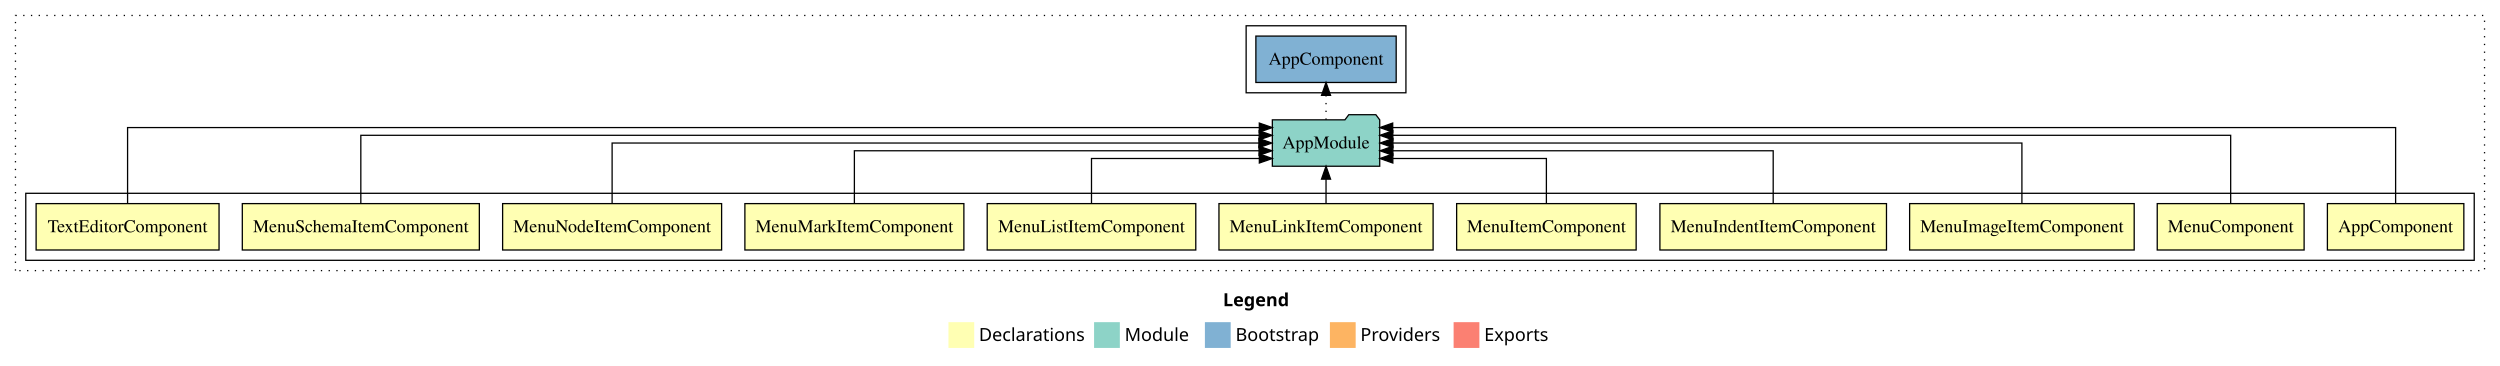
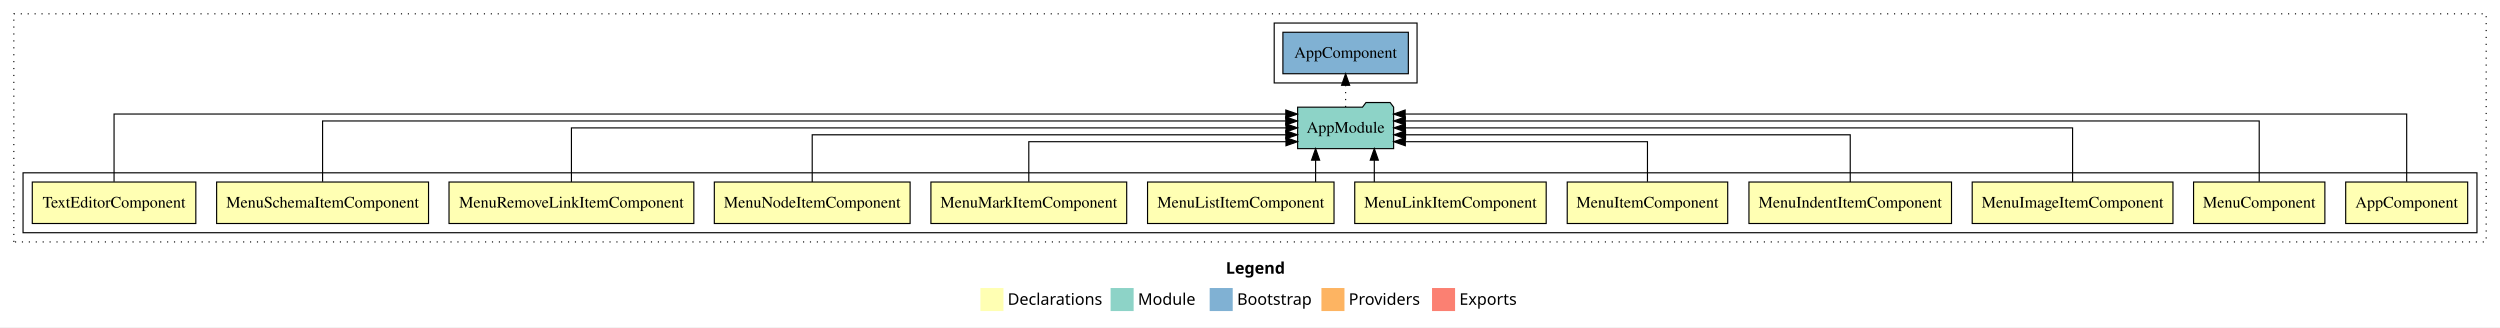
- <svg xmlns="http://www.w3.org/2000/svg" width="1940pt" height="284pt" viewBox="0.00 0.00 1940.00 284.00">
+ <svg xmlns="http://www.w3.org/2000/svg" width="2170pt" height="284pt" viewBox="0.00 0.00 2170.00 284.00">
  <g id="graph0" class="graph" transform="scale(1 1) rotate(0) translate(4 280)">
-     <polygon fill="white" stroke="transparent" points="-4,4 -4,-280 1936,-280 1936,4 -4,4" />
-     <text text-anchor="start" x="945.01" y="-42.4" font-family="Times-12" font-weight="bold" font-size="14.00">Legend</text>
-     <polygon fill="#ffffb3" stroke="transparent" points="732,-10 732,-30 752,-30 752,-10 732,-10" />
-     <text text-anchor="start" x="755.63" y="-15.4" font-family="Times-12" font-size="14.00">  Declarations</text>
-     <polygon fill="#8dd3c7" stroke="transparent" points="845,-10 845,-30 865,-30 865,-10 845,-10" />
-     <text text-anchor="start" x="868.73" y="-15.4" font-family="Times-12" font-size="14.00">  Module</text>
-     <polygon fill="#80b1d3" stroke="transparent" points="931,-10 931,-30 951,-30 951,-10 931,-10" />
-     <text text-anchor="start" x="954.78" y="-15.4" font-family="Times-12" font-size="14.00">  Bootstrap</text>
-     <polygon fill="#fdb462" stroke="transparent" points="1028,-10 1028,-30 1048,-30 1048,-10 1028,-10" />
-     <text text-anchor="start" x="1051.67" y="-15.4" font-family="Times-12" font-size="14.00">  Providers</text>
-     <polygon fill="#fb8072" stroke="transparent" points="1124,-10 1124,-30 1144,-30 1144,-10 1124,-10" />
-     <text text-anchor="start" x="1147.73" y="-15.4" font-family="Times-12" font-size="14.00">  Exports</text>
+     <polygon fill="white" stroke="transparent" points="-4,4 -4,-280 2166,-280 2166,4 -4,4" />
+     <text text-anchor="start" x="1060.01" y="-42.4" font-family="Times-12" font-weight="bold" font-size="14.00">Legend</text>
+     <polygon fill="#ffffb3" stroke="transparent" points="847,-10 847,-30 867,-30 867,-10 847,-10" />
+     <text text-anchor="start" x="870.63" y="-15.4" font-family="Times-12" font-size="14.00">  Declarations</text>
+     <polygon fill="#8dd3c7" stroke="transparent" points="960,-10 960,-30 980,-30 980,-10 960,-10" />
+     <text text-anchor="start" x="983.73" y="-15.4" font-family="Times-12" font-size="14.00">  Module</text>
+     <polygon fill="#80b1d3" stroke="transparent" points="1046,-10 1046,-30 1066,-30 1066,-10 1046,-10" />
+     <text text-anchor="start" x="1069.78" y="-15.4" font-family="Times-12" font-size="14.00">  Bootstrap</text>
+     <polygon fill="#fdb462" stroke="transparent" points="1143,-10 1143,-30 1163,-30 1163,-10 1143,-10" />
+     <text text-anchor="start" x="1166.67" y="-15.4" font-family="Times-12" font-size="14.00">  Providers</text>
+     <polygon fill="#fb8072" stroke="transparent" points="1239,-10 1239,-30 1259,-30 1259,-10 1239,-10" />
+     <text text-anchor="start" x="1262.73" y="-15.4" font-family="Times-12" font-size="14.00">  Exports</text>
    <g id="clust1" class="cluster">
-       <polygon fill="none" stroke="black" stroke-dasharray="1,5" points="8,-70 8,-268 1924,-268 1924,-70 8,-70" />
+       <polygon fill="none" stroke="black" stroke-dasharray="1,5" points="8,-70 8,-268 2154,-268 2154,-70 8,-70" />
    </g>
-     <g id="clust16" class="cluster">
-       <polygon fill="none" stroke="black" points="963,-208 963,-260 1087,-260 1087,-208 963,-208" />
+     <g id="clust17" class="cluster">
+       <polygon fill="none" stroke="black" points="1102,-208 1102,-260 1226,-260 1226,-208 1102,-208" />
    </g>
    <g id="clust2" class="cluster">
-       <polygon fill="none" stroke="black" points="16,-78 16,-130 1916,-130 1916,-78 16,-78" />
+       <polygon fill="none" stroke="black" points="16,-78 16,-130 2146,-130 2146,-78 16,-78" />
    </g>
    <g id="node1" class="node">
-       <polygon fill="#ffffb3" stroke="black" points="1907.94,-122 1802.06,-122 1802.06,-86 1907.94,-86 1907.94,-122" />
-       <text text-anchor="middle" x="1855" y="-99.8" font-family="Times,serif" font-size="14.00">AppComponent</text>
+       <polygon fill="#ffffb3" stroke="black" points="2137.94,-122 2032.06,-122 2032.06,-86 2137.94,-86 2137.94,-122" />
+       <text text-anchor="middle" x="2085" y="-99.8" font-family="Times,serif" font-size="14.00">AppComponent</text>
    </g>
-     <g id="node12" class="node">
-       <polygon fill="#8dd3c7" stroke="black" points="1066.66,-187 1063.66,-191 1042.66,-191 1039.66,-187 983.34,-187 983.34,-151 1066.66,-151 1066.66,-187" />
-       <text text-anchor="middle" x="1025" y="-164.8" font-family="Times,serif" font-size="14.00">AppModule</text>
+     <g id="node13" class="node">
+       <polygon fill="#8dd3c7" stroke="black" points="1205.66,-187 1202.66,-191 1181.66,-191 1178.66,-187 1122.34,-187 1122.34,-151 1205.66,-151 1205.66,-187" />
+       <text text-anchor="middle" x="1164" y="-164.8" font-family="Times,serif" font-size="14.00">AppModule</text>
    </g>
    <g id="edge1" class="edge">
-       <path fill="none" stroke="black" d="M1855,-122.25C1855,-145.02 1855,-181 1855,-181 1855,-181 1076.73,-181 1076.73,-181" />
-       <polygon fill="black" stroke="black" points="1076.73,-177.5 1066.73,-181 1076.73,-184.5 1076.73,-177.5" />
+       <path fill="none" stroke="black" d="M2085,-122.25C2085,-145.02 2085,-181 2085,-181 2085,-181 1215.66,-181 1215.66,-181" />
+       <polygon fill="black" stroke="black" points="1215.66,-177.5 1205.66,-181 1215.66,-184.5 1215.66,-177.5" />
    </g>
    <g id="node2" class="node">
-       <polygon fill="#ffffb3" stroke="black" points="1783.99,-122 1670.01,-122 1670.01,-86 1783.99,-86 1783.99,-122" />
-       <text text-anchor="middle" x="1727" y="-99.8" font-family="Times,serif" font-size="14.00">MenuComponent</text>
+       <polygon fill="#ffffb3" stroke="black" points="2013.99,-122 1900.01,-122 1900.01,-86 2013.99,-86 2013.99,-122" />
+       <text text-anchor="middle" x="1957" y="-99.8" font-family="Times,serif" font-size="14.00">MenuComponent</text>
    </g>
    <g id="edge2" class="edge">
-       <path fill="none" stroke="black" d="M1727,-122.28C1727,-143.32 1727,-175 1727,-175 1727,-175 1076.81,-175 1076.81,-175" />
-       <polygon fill="black" stroke="black" points="1076.81,-171.5 1066.81,-175 1076.81,-178.5 1076.81,-171.5" />
+       <path fill="none" stroke="black" d="M1957,-122.28C1957,-143.32 1957,-175 1957,-175 1957,-175 1215.8,-175 1215.8,-175" />
+       <polygon fill="black" stroke="black" points="1215.8,-171.5 1205.8,-175 1215.8,-178.5 1215.8,-171.5" />
    </g>
    <g id="node3" class="node">
-       <polygon fill="#ffffb3" stroke="black" points="1652.13,-122 1477.87,-122 1477.87,-86 1652.13,-86 1652.13,-122" />
-       <text text-anchor="middle" x="1565" y="-99.8" font-family="Times,serif" font-size="14.00">MenuImageItemComponent</text>
+       <polygon fill="#ffffb3" stroke="black" points="1882.13,-122 1707.87,-122 1707.87,-86 1882.13,-86 1882.13,-122" />
+       <text text-anchor="middle" x="1795" y="-99.8" font-family="Times,serif" font-size="14.00">MenuImageItemComponent</text>
    </g>
    <g id="edge3" class="edge">
-       <path fill="none" stroke="black" d="M1565,-122.11C1565,-141.34 1565,-169 1565,-169 1565,-169 1076.92,-169 1076.92,-169" />
-       <polygon fill="black" stroke="black" points="1076.92,-165.5 1066.92,-169 1076.92,-172.5 1076.92,-165.5" />
+       <path fill="none" stroke="black" d="M1795,-122.11C1795,-141.34 1795,-169 1795,-169 1795,-169 1215.89,-169 1215.89,-169" />
+       <polygon fill="black" stroke="black" points="1215.89,-165.5 1205.89,-169 1215.89,-172.5 1215.89,-165.5" />
    </g>
    <g id="node4" class="node">
-       <polygon fill="#ffffb3" stroke="black" points="1459.91,-122 1284.09,-122 1284.09,-86 1459.91,-86 1459.91,-122" />
-       <text text-anchor="middle" x="1372" y="-99.8" font-family="Times,serif" font-size="14.00">MenuIndentItemComponent</text>
+       <polygon fill="#ffffb3" stroke="black" points="1689.91,-122 1514.09,-122 1514.09,-86 1689.91,-86 1689.91,-122" />
+       <text text-anchor="middle" x="1602" y="-99.8" font-family="Times,serif" font-size="14.00">MenuIndentItemComponent</text>
    </g>
    <g id="edge4" class="edge">
-       <path fill="none" stroke="black" d="M1372,-122.02C1372,-139.37 1372,-163 1372,-163 1372,-163 1076.86,-163 1076.86,-163" />
-       <polygon fill="black" stroke="black" points="1076.86,-159.5 1066.86,-163 1076.86,-166.5 1076.86,-159.5" />
+       <path fill="none" stroke="black" d="M1602,-122.02C1602,-139.37 1602,-163 1602,-163 1602,-163 1216,-163 1216,-163" />
+       <polygon fill="black" stroke="black" points="1216,-159.5 1206,-163 1216,-166.5 1216,-159.5" />
    </g>
    <g id="node5" class="node">
-       <polygon fill="#ffffb3" stroke="black" points="1265.65,-122 1126.35,-122 1126.35,-86 1265.65,-86 1265.65,-122" />
-       <text text-anchor="middle" x="1196" y="-99.8" font-family="Times,serif" font-size="14.00">MenuItemComponent</text>
+       <polygon fill="#ffffb3" stroke="black" points="1495.65,-122 1356.35,-122 1356.35,-86 1495.65,-86 1495.65,-122" />
+       <text text-anchor="middle" x="1426" y="-99.8" font-family="Times,serif" font-size="14.00">MenuItemComponent</text>
    </g>
    <g id="edge5" class="edge">
-       <path fill="none" stroke="black" d="M1196,-122.24C1196,-137.57 1196,-157 1196,-157 1196,-157 1076.83,-157 1076.83,-157" />
-       <polygon fill="black" stroke="black" points="1076.83,-153.5 1066.83,-157 1076.83,-160.5 1076.83,-153.5" />
+       <path fill="none" stroke="black" d="M1426,-122.24C1426,-137.57 1426,-157 1426,-157 1426,-157 1215.8,-157 1215.8,-157" />
+       <polygon fill="black" stroke="black" points="1215.8,-153.5 1205.8,-157 1215.8,-160.5 1215.8,-153.5" />
    </g>
    <g id="node6" class="node">
-       <polygon fill="#ffffb3" stroke="black" points="1108.09,-122 941.91,-122 941.91,-86 1108.09,-86 1108.09,-122" />
-       <text text-anchor="middle" x="1025" y="-99.8" font-family="Times,serif" font-size="14.00">MenuLinkItemComponent</text>
+       <polygon fill="#ffffb3" stroke="black" points="1338.09,-122 1171.91,-122 1171.91,-86 1338.09,-86 1338.09,-122" />
+       <text text-anchor="middle" x="1255" y="-99.8" font-family="Times,serif" font-size="14.00">MenuLinkItemComponent</text>
    </g>
    <g id="edge6" class="edge">
-       <path fill="none" stroke="black" d="M1025,-122.11C1025,-122.11 1025,-140.99 1025,-140.99" />
-       <polygon fill="black" stroke="black" points="1021.5,-140.99 1025,-150.99 1028.5,-140.99 1021.5,-140.99" />
+       <path fill="none" stroke="black" d="M1188.89,-122.11C1188.89,-122.11 1188.89,-140.99 1188.89,-140.99" />
+       <polygon fill="black" stroke="black" points="1185.39,-140.99 1188.89,-150.99 1192.39,-140.99 1185.39,-140.99" />
    </g>
    <g id="node7" class="node">
-       <polygon fill="#ffffb3" stroke="black" points="923.93,-122 762.07,-122 762.07,-86 923.93,-86 923.93,-122" />
-       <text text-anchor="middle" x="843" y="-99.8" font-family="Times,serif" font-size="14.00">MenuListItemComponent</text>
+       <polygon fill="#ffffb3" stroke="black" points="1153.93,-122 992.07,-122 992.07,-86 1153.93,-86 1153.93,-122" />
+       <text text-anchor="middle" x="1073" y="-99.8" font-family="Times,serif" font-size="14.00">MenuListItemComponent</text>
    </g>
    <g id="edge7" class="edge">
-       <path fill="none" stroke="black" d="M843,-122.24C843,-137.57 843,-157 843,-157 843,-157 973.25,-157 973.25,-157" />
-       <polygon fill="black" stroke="black" points="973.25,-160.5 983.25,-157 973.25,-153.5 973.25,-160.5" />
+       <path fill="none" stroke="black" d="M1137.94,-122.11C1137.94,-122.11 1137.94,-140.99 1137.94,-140.99" />
+       <polygon fill="black" stroke="black" points="1134.44,-140.99 1137.94,-150.99 1141.44,-140.99 1134.44,-140.99" />
    </g>
    <g id="node8" class="node">
-       <polygon fill="#ffffb3" stroke="black" points="743.97,-122 574.03,-122 574.03,-86 743.97,-86 743.97,-122" />
-       <text text-anchor="middle" x="659" y="-99.8" font-family="Times,serif" font-size="14.00">MenuMarkItemComponent</text>
+       <polygon fill="#ffffb3" stroke="black" points="973.97,-122 804.03,-122 804.03,-86 973.97,-86 973.97,-122" />
+       <text text-anchor="middle" x="889" y="-99.8" font-family="Times,serif" font-size="14.00">MenuMarkItemComponent</text>
    </g>
    <g id="edge8" class="edge">
-       <path fill="none" stroke="black" d="M659,-122.02C659,-139.37 659,-163 659,-163 659,-163 973.02,-163 973.02,-163" />
-       <polygon fill="black" stroke="black" points="973.02,-166.5 983.02,-163 973.02,-159.5 973.02,-166.5" />
+       <path fill="none" stroke="black" d="M889,-122.24C889,-137.57 889,-157 889,-157 889,-157 1112.23,-157 1112.23,-157" />
+       <polygon fill="black" stroke="black" points="1112.23,-160.5 1122.23,-157 1112.23,-153.5 1112.23,-160.5" />
    </g>
    <g id="node9" class="node">
-       <polygon fill="#ffffb3" stroke="black" points="555.97,-122 386.03,-122 386.03,-86 555.97,-86 555.97,-122" />
-       <text text-anchor="middle" x="471" y="-99.8" font-family="Times,serif" font-size="14.00">MenuNodeItemComponent</text>
+       <polygon fill="#ffffb3" stroke="black" points="785.97,-122 616.03,-122 616.03,-86 785.97,-86 785.97,-122" />
+       <text text-anchor="middle" x="701" y="-99.8" font-family="Times,serif" font-size="14.00">MenuNodeItemComponent</text>
    </g>
    <g id="edge9" class="edge">
-       <path fill="none" stroke="black" d="M471,-122.11C471,-141.34 471,-169 471,-169 471,-169 972.91,-169 972.91,-169" />
-       <polygon fill="black" stroke="black" points="972.91,-172.5 982.91,-169 972.91,-165.5 972.91,-172.5" />
+       <path fill="none" stroke="black" d="M701,-122.02C701,-139.37 701,-163 701,-163 701,-163 1112.1,-163 1112.1,-163" />
+       <polygon fill="black" stroke="black" points="1112.1,-166.5 1122.1,-163 1112.1,-159.5 1112.1,-166.5" />
    </g>
    <g id="node10" class="node">
+       <polygon fill="#ffffb3" stroke="black" points="598.25,-122 385.75,-122 385.75,-86 598.25,-86 598.25,-122" />
+       <text text-anchor="middle" x="492" y="-99.8" font-family="Times,serif" font-size="14.00">MenuRemoveLinkItemComponent</text>
+     </g>
+     <g id="edge10" class="edge">
+       <path fill="none" stroke="black" d="M492,-122.11C492,-141.34 492,-169 492,-169 492,-169 1112.22,-169 1112.22,-169" />
+       <polygon fill="black" stroke="black" points="1112.22,-172.5 1122.22,-169 1112.22,-165.5 1112.22,-172.5" />
+     </g>
+     <g id="node11" class="node">
      <polygon fill="#ffffb3" stroke="black" points="367.97,-122 184.03,-122 184.03,-86 367.97,-86 367.97,-122" />
      <text text-anchor="middle" x="276" y="-99.8" font-family="Times,serif" font-size="14.00">MenuSchemaItemComponent</text>
    </g>
-     <g id="edge10" class="edge">
-       <path fill="none" stroke="black" d="M276,-122.28C276,-143.32 276,-175 276,-175 276,-175 973.13,-175 973.13,-175" />
-       <polygon fill="black" stroke="black" points="973.13,-178.5 983.13,-175 973.13,-171.5 973.13,-178.5" />
+     <g id="edge11" class="edge">
+       <path fill="none" stroke="black" d="M276,-122.28C276,-143.32 276,-175 276,-175 276,-175 1112.06,-175 1112.06,-175" />
+       <polygon fill="black" stroke="black" points="1112.06,-178.5 1122.06,-175 1112.06,-171.5 1112.06,-178.5" />
    </g>
-     <g id="node11" class="node">
+     <g id="node12" class="node">
      <polygon fill="#ffffb3" stroke="black" points="165.98,-122 24.02,-122 24.02,-86 165.98,-86 165.98,-122" />
      <text text-anchor="middle" x="95" y="-99.8" font-family="Times,serif" font-size="14.00">TextEditorComponent</text>
    </g>
-     <g id="edge11" class="edge">
-       <path fill="none" stroke="black" d="M95,-122.25C95,-145.02 95,-181 95,-181 95,-181 973.23,-181 973.23,-181" />
-       <polygon fill="black" stroke="black" points="973.23,-184.5 983.23,-181 973.23,-177.5 973.23,-184.5" />
+     <g id="edge12" class="edge">
+       <path fill="none" stroke="black" d="M95,-122.25C95,-145.02 95,-181 95,-181 95,-181 1112.09,-181 1112.09,-181" />
+       <polygon fill="black" stroke="black" points="1112.09,-184.5 1122.09,-181 1112.09,-177.5 1112.09,-184.5" />
    </g>
-     <g id="node13" class="node">
-       <polygon fill="#80b1d3" stroke="black" points="1079.44,-252 970.56,-252 970.56,-216 1079.44,-216 1079.44,-252" />
-       <text text-anchor="middle" x="1025" y="-229.8" font-family="Times,serif" font-size="14.00">AppComponent </text>
+     <g id="node14" class="node">
+       <polygon fill="#80b1d3" stroke="black" points="1218.44,-252 1109.56,-252 1109.56,-216 1218.44,-216 1218.44,-252" />
+       <text text-anchor="middle" x="1164" y="-229.8" font-family="Times,serif" font-size="14.00">AppComponent </text>
    </g>
-     <g id="edge12" class="edge">
-       <path fill="none" stroke="black" stroke-dasharray="1,5" d="M1025,-187.11C1025,-187.11 1025,-205.99 1025,-205.99" />
-       <polygon fill="black" stroke="black" points="1021.5,-205.99 1025,-215.99 1028.5,-205.99 1021.5,-205.99" />
+     <g id="edge13" class="edge">
+       <path fill="none" stroke="black" stroke-dasharray="1,5" d="M1164,-187.11C1164,-187.11 1164,-205.99 1164,-205.99" />
+       <polygon fill="black" stroke="black" points="1160.5,-205.99 1164,-215.99 1167.5,-205.99 1160.5,-205.99" />
    </g>
  </g>
</svg>
